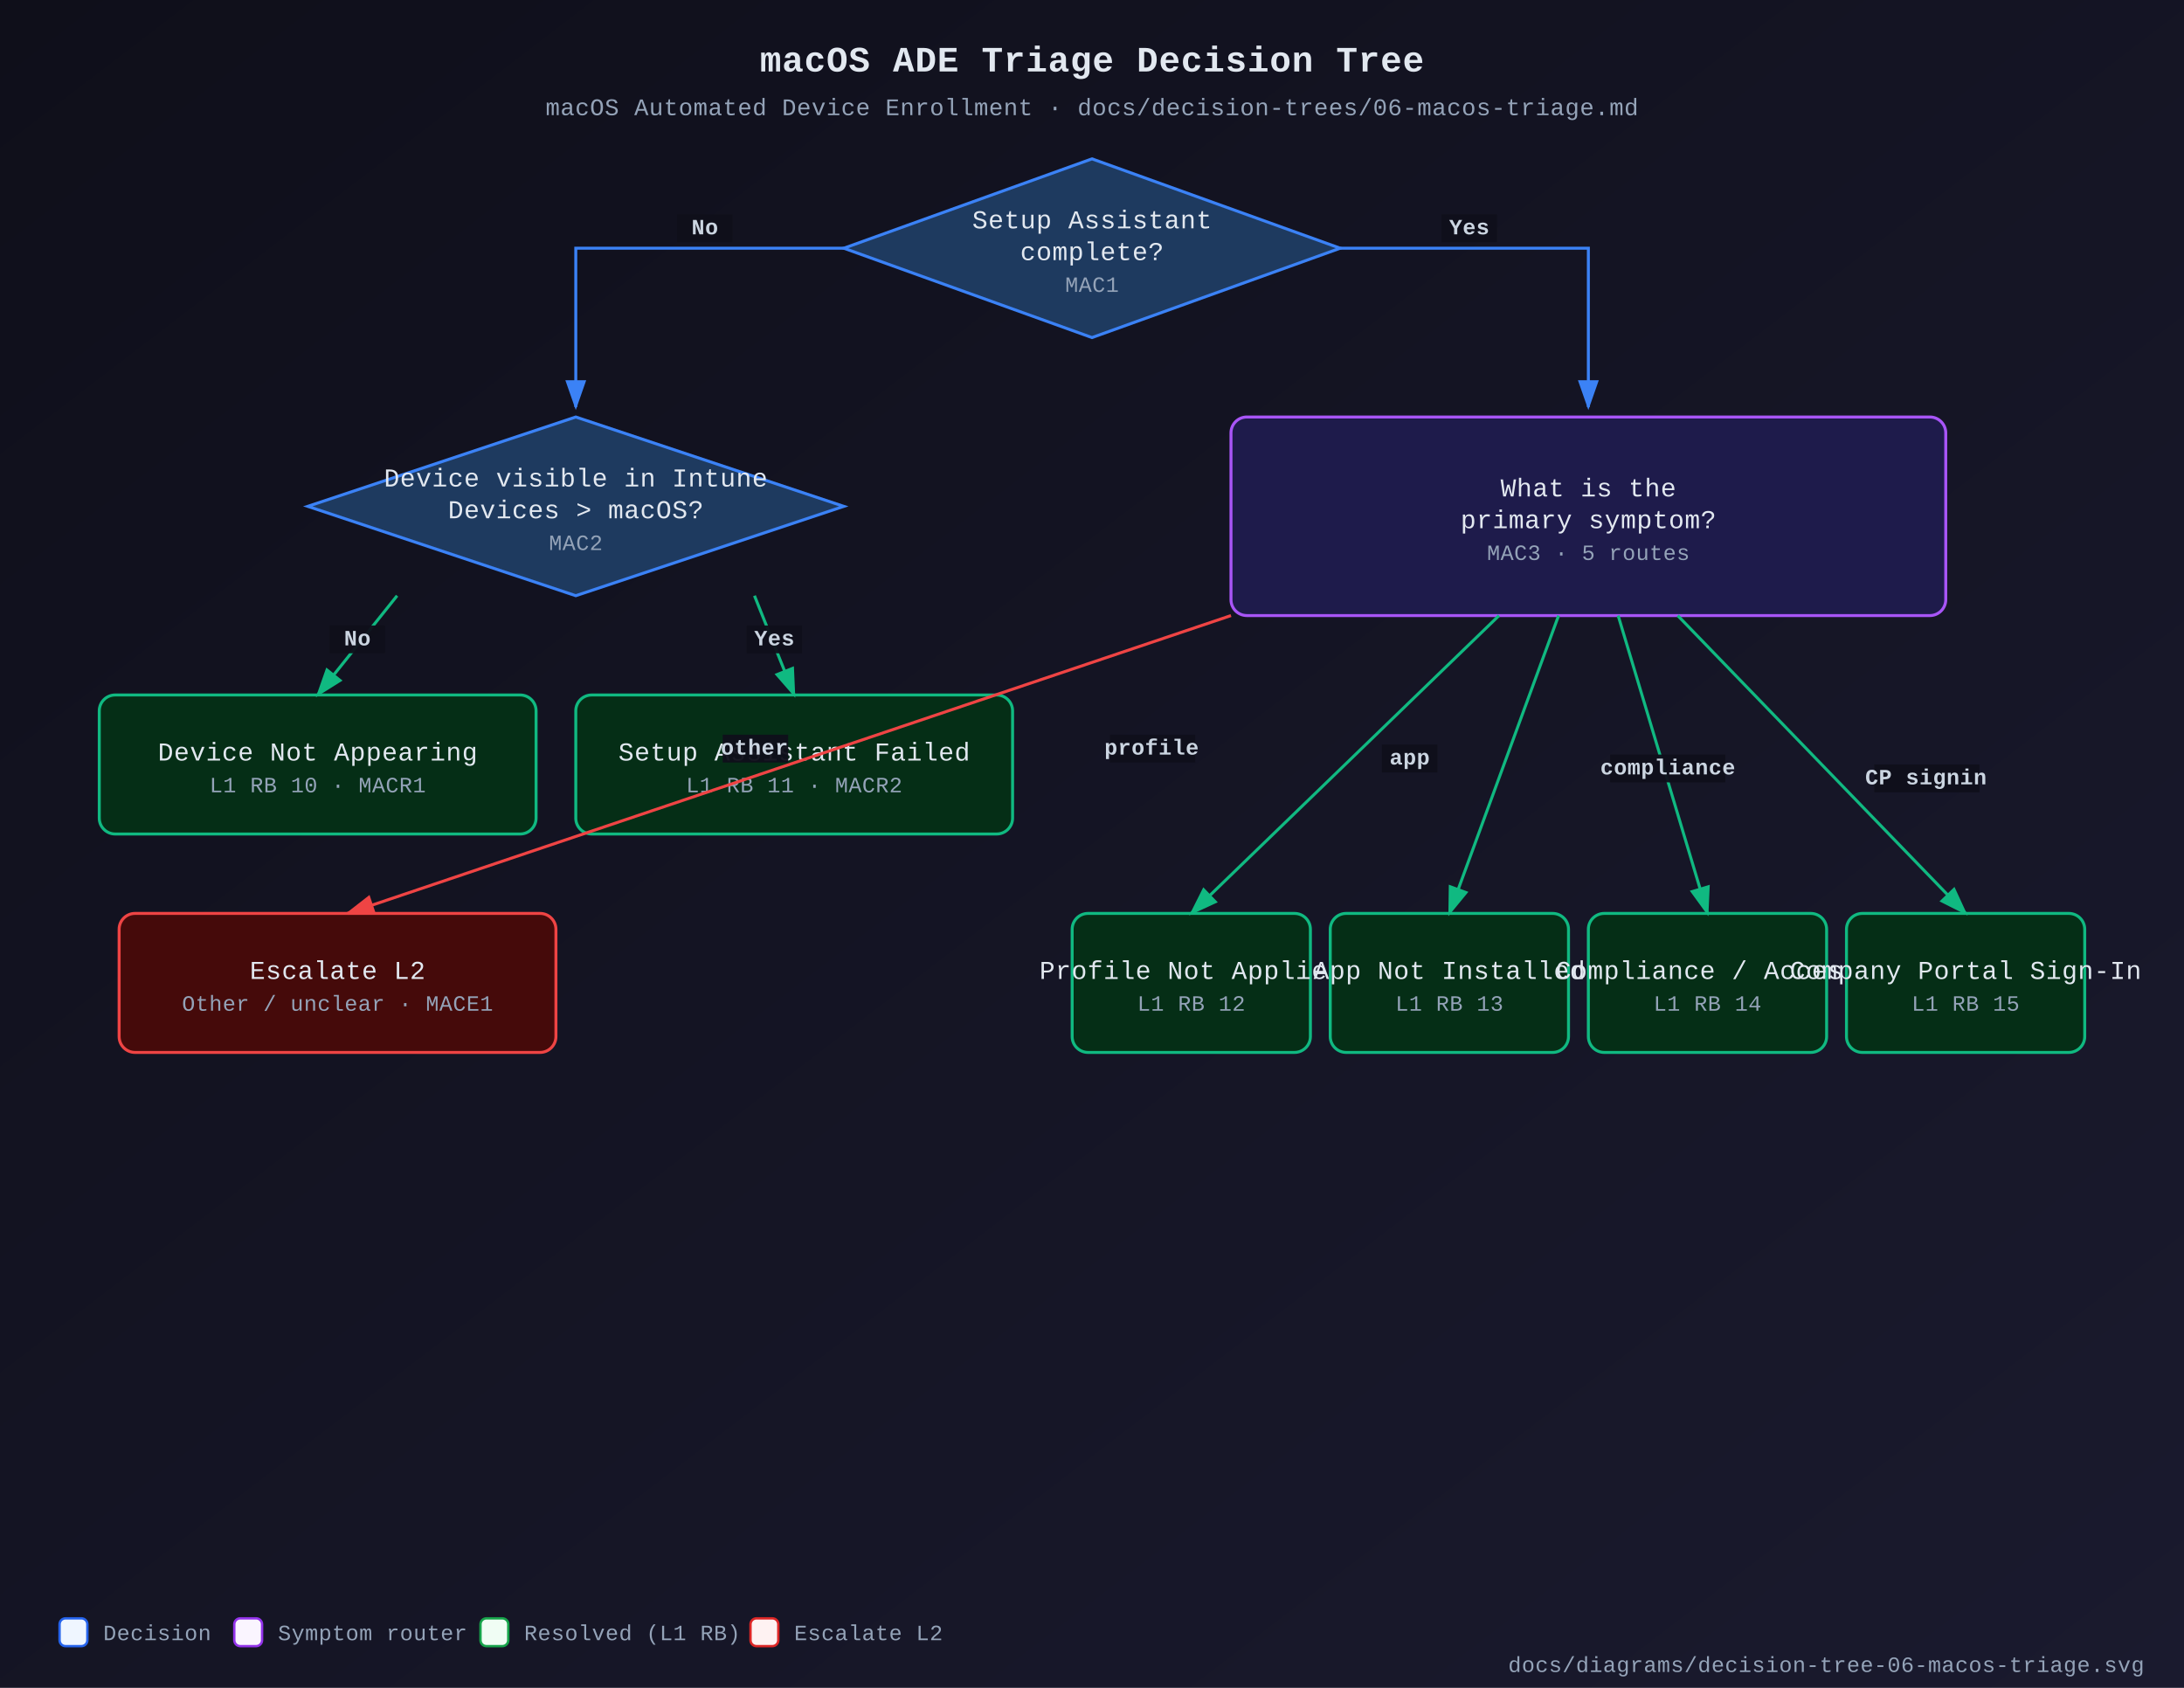
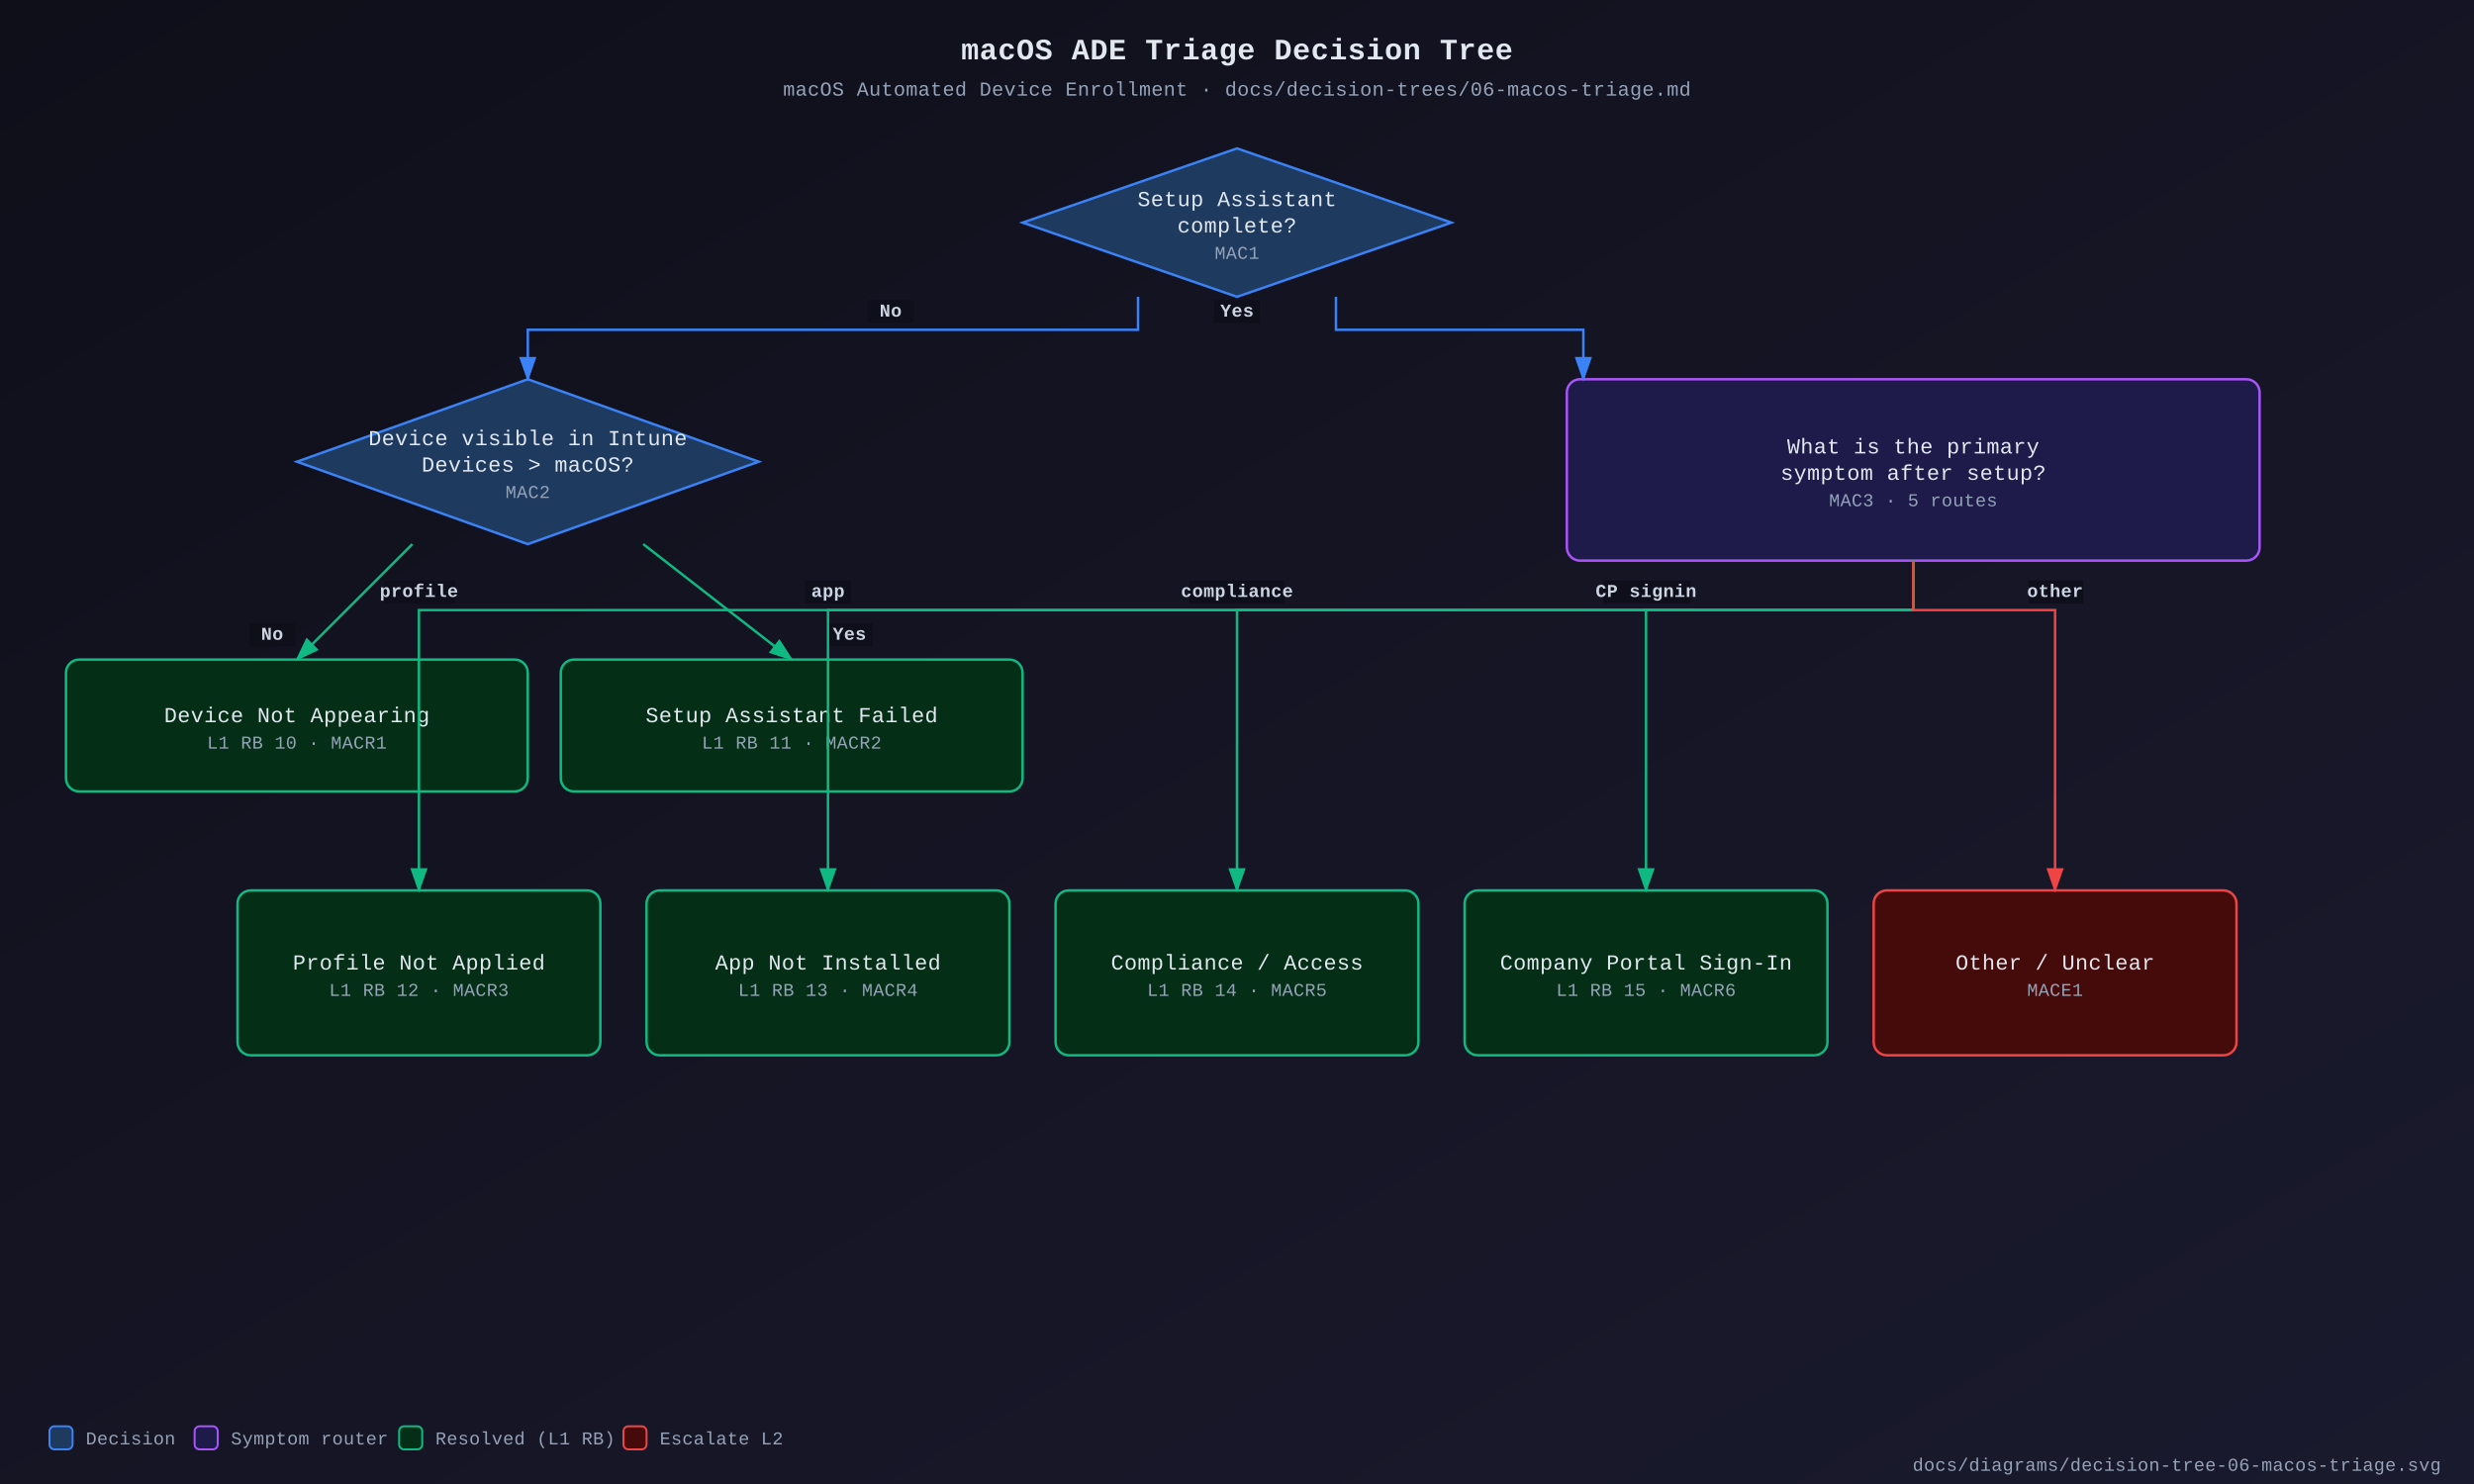
- <svg xmlns="http://www.w3.org/2000/svg" viewBox="0 0 1100 850" width="1100" height="850">
+ <svg xmlns="http://www.w3.org/2000/svg" viewBox="0 0 1500 900" width="1500" height="900">
  <style>
    text { font-family: 'SF Mono', 'Fira Code', 'Cascadia Code', 'Courier New', monospace; fill: #e2e8f0; letter-spacing: 0.02em; }
    .title { font-size: 18px; font-weight: 700; fill: #e2e8f0; letter-spacing: 0.02em; }
    .subtitle { font-size: 12px; fill: #94a3b8; }
    .label { font-size: 13px; fill: #e2e8f0; }
    .sub { font-size: 11px; fill: #94a3b8; }
    .edge { font-size: 11px; fill: #cbd5e1; font-weight: 700; }
    .col-head { font-size: 13px; font-weight: 700; fill: #cbd5e1; letter-spacing: 0.08em; }
    .legend { font-size: 11px; fill: #94a3b8; }
  </style>
  <defs>
    <linearGradient id="bg-grad" x1="0%" y1="0%" x2="100%" y2="100%">
      <stop offset="0%" stop-color="#0f0f1a" />
      <stop offset="100%" stop-color="#1a1a2e" />
    </linearGradient>
    <marker id="arr-blue" markerWidth="10" markerHeight="7" refX="9" refY="3.5" orient="auto">
      <polygon points="0,0 10,3.5 0,7" fill="#3b82f6" />
    </marker>
    <marker id="arr-red" markerWidth="10" markerHeight="7" refX="9" refY="3.5" orient="auto">
      <polygon points="0,0 10,3.5 0,7" fill="#ef4444" />
    </marker>
    <marker id="arr-green" markerWidth="10" markerHeight="7" refX="9" refY="3.5" orient="auto">
      <polygon points="0,0 10,3.5 0,7" fill="#10b981" />
    </marker>
    <marker id="arr-orange" markerWidth="10" markerHeight="7" refX="9" refY="3.5" orient="auto">
      <polygon points="0,0 10,3.5 0,7" fill="#f97316" />
    </marker>
    <marker id="arr-purple" markerWidth="10" markerHeight="7" refX="9" refY="3.5" orient="auto">
      <polygon points="0,0 10,3.5 0,7" fill="#a855f7" />
    </marker>
    <marker id="arr-gray" markerWidth="10" markerHeight="7" refX="9" refY="3.5" orient="auto">
      <polygon points="0,0 10,3.5 0,7" fill="#64748b" />
    </marker>
  </defs>
-   <rect width="1100" height="850" fill="url(#bg-grad)" />
-   <text x="550" y="36" text-anchor="middle" class="title">macOS ADE Triage Decision Tree</text>
-   <text x="550" y="58" text-anchor="middle" class="subtitle">macOS Automated Device Enrollment  ·  docs/decision-trees/06-macos-triage.md</text>
-   <polygon points="550,80 675,125 550,170 425,125" fill="#1e3a5f" stroke="#3b82f6" stroke-width="1.5" />
-   <text x="550" y="115" text-anchor="middle" class="label">Setup Assistant</text>
-   <text x="550" y="131" text-anchor="middle" class="label">complete?</text>
-   <text x="550" y="147" text-anchor="middle" class="sub">MAC1</text>
-   <path d="M 425,125 L 290,125 L 290,205" stroke="#3b82f6" stroke-width="1.5" fill="none" marker-end="url(#arr-blue)" />
-   <rect x="341" y="108" width="28" height="14" fill="#0f0f1a" opacity="0.95" />
-   <text x="355" y="118" text-anchor="middle" class="edge">No</text>
-   <polygon points="290,210 425,255 290,300 155,255" fill="#1e3a5f" stroke="#3b82f6" stroke-width="1.5" />
-   <text x="290" y="245" text-anchor="middle" class="label">Device visible in Intune</text>
-   <text x="290" y="261" text-anchor="middle" class="label">Devices &gt; macOS?</text>
-   <text x="290" y="277" text-anchor="middle" class="sub">MAC2</text>
-   <rect x="50" y="350" width="220" height="70" rx="8" ry="8" fill="#052e16" stroke="#10b981" stroke-width="1.5" />
-   <text x="160" y="383" text-anchor="middle" class="label">Device Not Appearing</text>
-   <text x="160" y="399" text-anchor="middle" class="sub">L1 RB 10  ·  MACR1</text>
-   <path d="M 200,300 L 160,350" stroke="#10b981" stroke-width="1.5" fill="none" marker-end="url(#arr-green)" />
-   <rect x="166" y="315" width="28" height="14" fill="#0f0f1a" opacity="0.95" />
-   <text x="180" y="325" text-anchor="middle" class="edge">No</text>
-   <rect x="290" y="350" width="220" height="70" rx="8" ry="8" fill="#052e16" stroke="#10b981" stroke-width="1.5" />
-   <text x="400" y="383" text-anchor="middle" class="label">Setup Assistant Failed</text>
-   <text x="400" y="399" text-anchor="middle" class="sub">L1 RB 11  ·  MACR2</text>
-   <path d="M 380,300 L 400,350" stroke="#10b981" stroke-width="1.5" fill="none" marker-end="url(#arr-green)" />
-   <rect x="376" y="315" width="28" height="14" fill="#0f0f1a" opacity="0.95" />
-   <text x="390" y="325" text-anchor="middle" class="edge">Yes</text>
-   <path d="M 675,125 L 800,125 L 800,205" stroke="#3b82f6" stroke-width="1.5" fill="none" marker-end="url(#arr-blue)" />
-   <rect x="726" y="108" width="28" height="14" fill="#0f0f1a" opacity="0.95" />
-   <text x="740" y="118" text-anchor="middle" class="edge">Yes</text>
-   <rect x="620" y="210" width="360" height="100" rx="8" ry="8" fill="#1e1b4b" stroke="#a855f7" stroke-width="1.5" />
-   <text x="800" y="250" text-anchor="middle" class="label">What is the</text>
-   <text x="800" y="266" text-anchor="middle" class="label">primary symptom?</text>
-   <text x="800" y="282" text-anchor="middle" class="sub">MAC3 · 5 routes</text>
-   <rect x="540" y="460" width="120" height="70" rx="8" ry="8" fill="#052e16" stroke="#10b981" stroke-width="1.5" />
-   <text x="600" y="493" text-anchor="middle" class="label">Profile Not Applied</text>
-   <text x="600" y="509" text-anchor="middle" class="sub">L1 RB 12</text>
-   <path d="M 755.0,310 L 600,460" stroke="#10b981" stroke-width="1.5" fill="none" marker-end="url(#arr-green)" />
-   <rect x="559" y="370" width="43" height="14" fill="#0f0f1a" opacity="0.95" />
-   <text x="580" y="380" text-anchor="middle" class="edge">profile</text>
-   <rect x="670" y="460" width="120" height="70" rx="8" ry="8" fill="#052e16" stroke="#10b981" stroke-width="1.5" />
-   <text x="730" y="493" text-anchor="middle" class="label">App Not Installed</text>
-   <text x="730" y="509" text-anchor="middle" class="sub">L1 RB 13</text>
-   <path d="M 785.0,310 L 730,460" stroke="#10b981" stroke-width="1.5" fill="none" marker-end="url(#arr-green)" />
-   <rect x="696" y="375" width="28" height="14" fill="#0f0f1a" opacity="0.95" />
-   <text x="710" y="385" text-anchor="middle" class="edge">app</text>
-   <rect x="800" y="460" width="120" height="70" rx="8" ry="8" fill="#052e16" stroke="#10b981" stroke-width="1.5" />
-   <text x="860" y="493" text-anchor="middle" class="label">Compliance / Access</text>
-   <text x="860" y="509" text-anchor="middle" class="sub">L1 RB 14</text>
-   <path d="M 815.0,310 L 860,460" stroke="#10b981" stroke-width="1.5" fill="none" marker-end="url(#arr-green)" />
-   <rect x="811" y="380" width="58" height="14" fill="#0f0f1a" opacity="0.95" />
-   <text x="840" y="390" text-anchor="middle" class="edge">compliance</text>
-   <rect x="930" y="460" width="120" height="70" rx="8" ry="8" fill="#052e16" stroke="#10b981" stroke-width="1.5" />
-   <text x="990" y="493" text-anchor="middle" class="label">Company Portal Sign-In</text>
-   <text x="990" y="509" text-anchor="middle" class="sub">L1 RB 15</text>
-   <path d="M 845.0,310 L 990,460" stroke="#10b981" stroke-width="1.5" fill="none" marker-end="url(#arr-green)" />
-   <rect x="944" y="385" width="53" height="14" fill="#0f0f1a" opacity="0.95" />
-   <text x="970" y="395" text-anchor="middle" class="edge">CP signin</text>
-   <rect x="60" y="460" width="220" height="70" rx="8" ry="8" fill="#450a0a" stroke="#ef4444" stroke-width="1.5" />
-   <text x="170" y="493" text-anchor="middle" class="label">Escalate L2</text>
-   <text x="170" y="509" text-anchor="middle" class="sub">Other / unclear  ·  MACE1</text>
-   <path d="M 620,310 L 175,460" stroke="#ef4444" stroke-width="1.5" fill="none" marker-end="url(#arr-red)" />
-   <rect x="364" y="370" width="33" height="14" fill="#0f0f1a" opacity="0.95" />
-   <text x="380" y="380" text-anchor="middle" class="edge">other</text>
-   <rect x="30" y="815" width="14" height="14" rx="3" ry="3" fill="#eff6ff" stroke="#2563eb" stroke-width="1.2" />
-   <text x="52" y="826" class="legend">Decision</text>
-   <rect x="118" y="815" width="14" height="14" rx="3" ry="3" fill="#faf5ff" stroke="#9333ea" stroke-width="1.2" />
-   <text x="140" y="826" class="legend">Symptom router</text>
-   <rect x="242" y="815" width="14" height="14" rx="3" ry="3" fill="#f0fdf4" stroke="#16a34a" stroke-width="1.2" />
-   <text x="264" y="826" class="legend">Resolved (L1 RB)</text>
-   <rect x="378" y="815" width="14" height="14" rx="3" ry="3" fill="#fef2f2" stroke="#dc2626" stroke-width="1.2" />
-   <text x="400" y="826" class="legend">Escalate L2</text>
-   <text x="1080" y="842" text-anchor="end" class="legend">docs/diagrams/decision-tree-06-macos-triage.svg</text>
+   <rect width="1500" height="900" fill="url(#bg-grad)" />
+   <text x="750" y="36" text-anchor="middle" class="title">macOS ADE Triage Decision Tree</text>
+   <text x="750" y="58" text-anchor="middle" class="subtitle">macOS Automated Device Enrollment  ·  docs/decision-trees/06-macos-triage.md</text>
+   <polygon points="750,90 880,135 750,180 620,135" fill="#1e3a5f" stroke="#3b82f6" stroke-width="1.5" />
+   <text x="750" y="125" text-anchor="middle" class="label">Setup Assistant</text>
+   <text x="750" y="141" text-anchor="middle" class="label">complete?</text>
+   <text x="750" y="157" text-anchor="middle" class="sub">MAC1</text>
+   <polygon points="320,230 460,280 320,330 180,280" fill="#1e3a5f" stroke="#3b82f6" stroke-width="1.5" />
+   <text x="320" y="270" text-anchor="middle" class="label">Device visible in Intune</text>
+   <text x="320" y="286" text-anchor="middle" class="label">Devices &gt; macOS?</text>
+   <text x="320" y="302" text-anchor="middle" class="sub">MAC2</text>
+   <rect x="950" y="230" width="420" height="110" rx="8" ry="8" fill="#1e1b4b" stroke="#a855f7" stroke-width="1.5" />
+   <text x="1160" y="275" text-anchor="middle" class="label">What is the primary</text>
+   <text x="1160" y="291" text-anchor="middle" class="label">symptom after setup?</text>
+   <text x="1160" y="307" text-anchor="middle" class="sub">MAC3 · 5 routes</text>
+   <path d="M 690,180 L 690,200 L 320,200 L 320,230" stroke="#3b82f6" stroke-width="1.5" fill="none" marker-end="url(#arr-blue)" />
+   <rect x="526" y="182" width="28" height="14" fill="#0f0f1a" opacity="0.95" />
+   <text x="540" y="192" text-anchor="middle" class="edge">No</text>
+   <path d="M 810,180 L 810,200 L 960,200 L 960,230" stroke="#3b82f6" stroke-width="1.5" fill="none" marker-end="url(#arr-blue)" />
+   <rect x="736" y="182" width="28" height="14" fill="#0f0f1a" opacity="0.95" />
+   <text x="750" y="192" text-anchor="middle" class="edge">Yes</text>
+   <rect x="40" y="400" width="280" height="80" rx="8" ry="8" fill="#052e16" stroke="#10b981" stroke-width="1.5" />
+   <text x="180" y="438" text-anchor="middle" class="label">Device Not Appearing</text>
+   <text x="180" y="454" text-anchor="middle" class="sub">L1 RB 10  ·  MACR1</text>
+   <rect x="340" y="400" width="280" height="80" rx="8" ry="8" fill="#052e16" stroke="#10b981" stroke-width="1.5" />
+   <text x="480" y="438" text-anchor="middle" class="label">Setup Assistant Failed</text>
+   <text x="480" y="454" text-anchor="middle" class="sub">L1 RB 11  ·  MACR2</text>
+   <path d="M 250,330 L 180,400" stroke="#10b981" stroke-width="1.5" fill="none" marker-end="url(#arr-green)" />
+   <rect x="151" y="378" width="28" height="14" fill="#0f0f1a" opacity="0.95" />
+   <text x="165" y="388" text-anchor="middle" class="edge">No</text>
+   <path d="M 390,330 L 480,400" stroke="#10b981" stroke-width="1.5" fill="none" marker-end="url(#arr-green)" />
+   <rect x="501" y="378" width="28" height="14" fill="#0f0f1a" opacity="0.95" />
+   <text x="515" y="388" text-anchor="middle" class="edge">Yes</text>
+   <rect x="144" y="540" width="220" height="100" rx="8" ry="8" fill="#052e16" stroke="#10b981" stroke-width="1.5" />
+   <text x="254" y="588" text-anchor="middle" class="label">Profile Not Applied</text>
+   <text x="254" y="604" text-anchor="middle" class="sub">L1 RB 12  ·  MACR3</text>
+   <path d="M 1160,340 L 1160,370 L 254,370 L 254,540" stroke="#10b981" stroke-width="1.5" fill="none" marker-end="url(#arr-green)" />
+   <rect x="233" y="352" width="43" height="14" fill="#0f0f1a" opacity="0.95" />
+   <text x="254" y="362" text-anchor="middle" class="edge">profile</text>
+   <rect x="392" y="540" width="220" height="100" rx="8" ry="8" fill="#052e16" stroke="#10b981" stroke-width="1.5" />
+   <text x="502" y="588" text-anchor="middle" class="label">App Not Installed</text>
+   <text x="502" y="604" text-anchor="middle" class="sub">L1 RB 13  ·  MACR4</text>
+   <path d="M 1160,340 L 1160,370 L 502,370 L 502,540" stroke="#10b981" stroke-width="1.5" fill="none" marker-end="url(#arr-green)" />
+   <rect x="488" y="352" width="28" height="14" fill="#0f0f1a" opacity="0.95" />
+   <text x="502" y="362" text-anchor="middle" class="edge">app</text>
+   <rect x="640" y="540" width="220" height="100" rx="8" ry="8" fill="#052e16" stroke="#10b981" stroke-width="1.5" />
+   <text x="750" y="588" text-anchor="middle" class="label">Compliance / Access</text>
+   <text x="750" y="604" text-anchor="middle" class="sub">L1 RB 14  ·  MACR5</text>
+   <path d="M 1160,340 L 1160,370 L 750,370 L 750,540" stroke="#10b981" stroke-width="1.5" fill="none" marker-end="url(#arr-green)" />
+   <rect x="721" y="352" width="58" height="14" fill="#0f0f1a" opacity="0.95" />
+   <text x="750" y="362" text-anchor="middle" class="edge">compliance</text>
+   <rect x="888" y="540" width="220" height="100" rx="8" ry="8" fill="#052e16" stroke="#10b981" stroke-width="1.5" />
+   <text x="998" y="588" text-anchor="middle" class="label">Company Portal Sign-In</text>
+   <text x="998" y="604" text-anchor="middle" class="sub">L1 RB 15  ·  MACR6</text>
+   <path d="M 1160,340 L 1160,370 L 998,370 L 998,540" stroke="#10b981" stroke-width="1.5" fill="none" marker-end="url(#arr-green)" />
+   <rect x="972" y="352" width="53" height="14" fill="#0f0f1a" opacity="0.95" />
+   <text x="998" y="362" text-anchor="middle" class="edge">CP signin</text>
+   <rect x="1136" y="540" width="220" height="100" rx="8" ry="8" fill="#450a0a" stroke="#ef4444" stroke-width="1.5" />
+   <text x="1246" y="588" text-anchor="middle" class="label">Other / Unclear</text>
+   <text x="1246" y="604" text-anchor="middle" class="sub">MACE1</text>
+   <path d="M 1160,340 L 1160,370 L 1246,370 L 1246,540" stroke="#ef4444" stroke-width="1.5" fill="none" marker-end="url(#arr-red)" />
+   <rect x="1230" y="352" width="33" height="14" fill="#0f0f1a" opacity="0.95" />
+   <text x="1246" y="362" text-anchor="middle" class="edge">other</text>
+   <rect x="30" y="865" width="14" height="14" rx="3" ry="3" fill="#1e3a5f" stroke="#3b82f6" stroke-width="1.2" />
+   <text x="52" y="876" class="legend">Decision</text>
+   <rect x="118" y="865" width="14" height="14" rx="3" ry="3" fill="#1e1b4b" stroke="#a855f7" stroke-width="1.2" />
+   <text x="140" y="876" class="legend">Symptom router</text>
+   <rect x="242" y="865" width="14" height="14" rx="3" ry="3" fill="#052e16" stroke="#10b981" stroke-width="1.2" />
+   <text x="264" y="876" class="legend">Resolved (L1 RB)</text>
+   <rect x="378" y="865" width="14" height="14" rx="3" ry="3" fill="#450a0a" stroke="#ef4444" stroke-width="1.2" />
+   <text x="400" y="876" class="legend">Escalate L2</text>
+   <text x="1480" y="892" text-anchor="end" class="legend">docs/diagrams/decision-tree-06-macos-triage.svg</text>
</svg>
